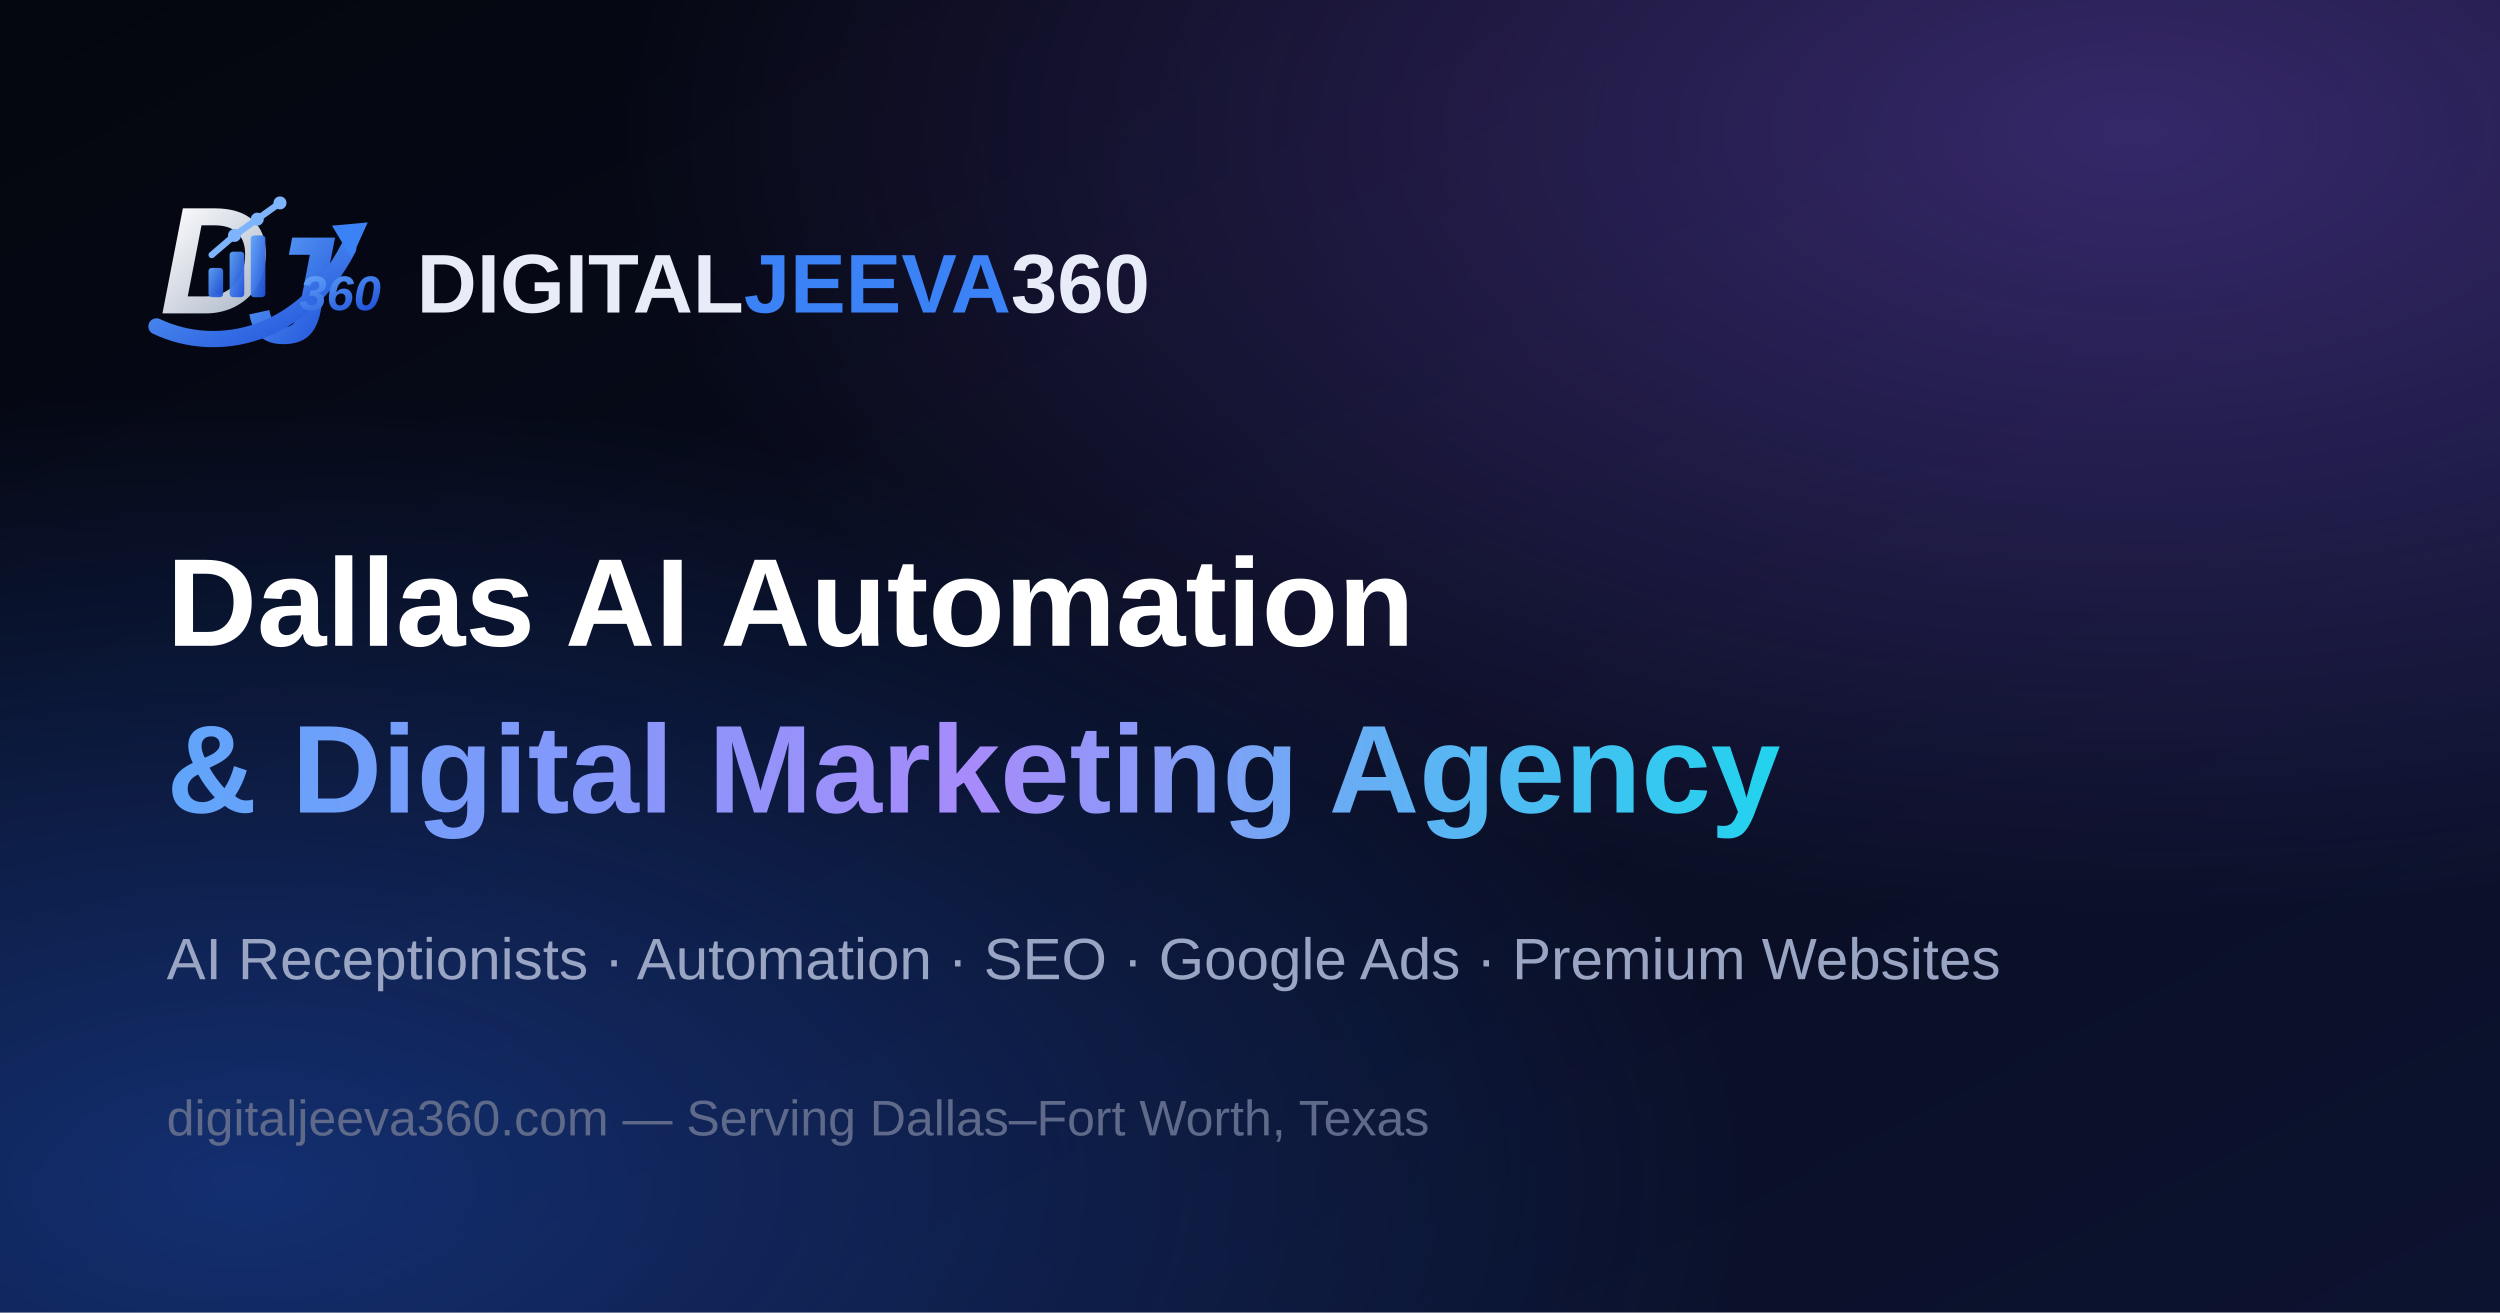
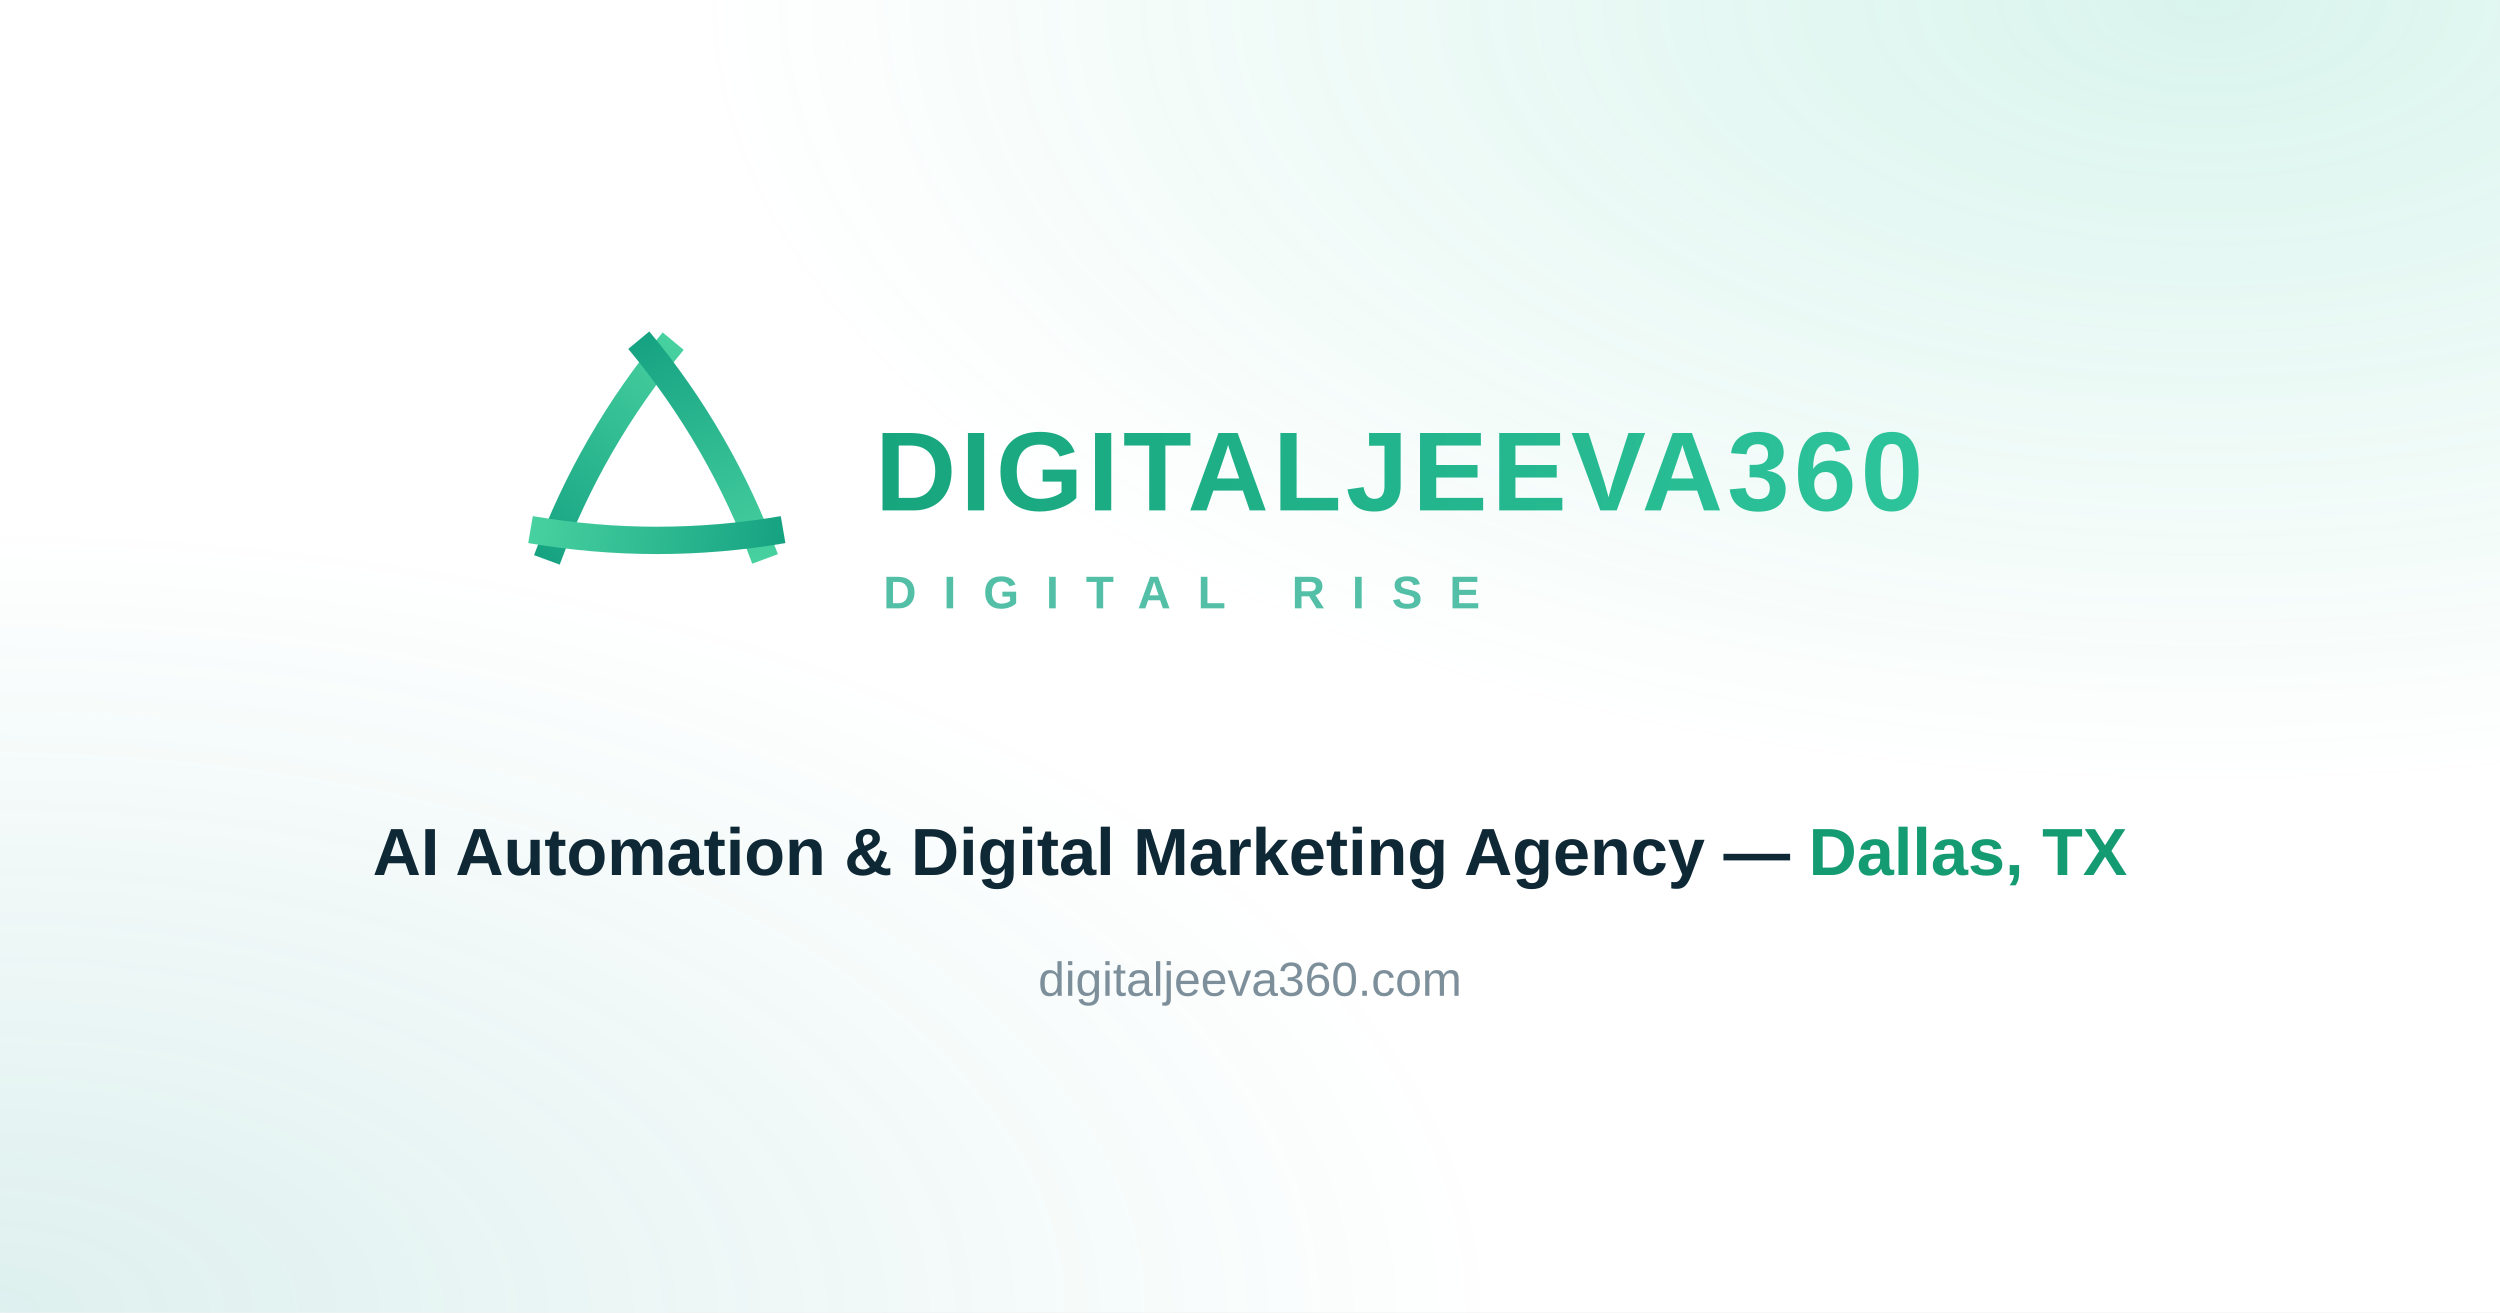
<svg xmlns="http://www.w3.org/2000/svg" width="1200" height="630" viewBox="0 0 1200 630">
  <defs>
-     <linearGradient id="bg" x1="0" y1="0" x2="1" y2="1">
-       <stop offset="0" stop-color="#04060e" />
-       <stop offset="1" stop-color="#0c1330" />
+     <linearGradient id="djword" x1="0" y1="0" x2="1" y2="0">
+       <stop offset="0" stop-color="#17a57d" />
+       <stop offset="1" stop-color="#2ec49b" />
    </linearGradient>
-     <linearGradient id="ac" x1="0" y1="0" x2="1" y2="0">
-       <stop offset="0" stop-color="#60a5fa" />
-       <stop offset="0.5" stop-color="#a78bfa" />
-       <stop offset="1" stop-color="#22d3ee" />
-     </linearGradient>
-     <radialGradient id="glow1" cx="0.85" cy="0.1" r="0.6">
-       <stop offset="0" stop-color="#8b5cf6" stop-opacity="0.35" />
-       <stop offset="1" stop-color="#8b5cf6" stop-opacity="0" />
+     <radialGradient id="glow1" cx="0.88" cy="0" r="0.6">
+       <stop offset="0" stop-color="#2ec49b" stop-opacity="0.18" />
+       <stop offset="1" stop-color="#2ec49b" stop-opacity="0" />
    </radialGradient>
-     <radialGradient id="glow2" cx="0.1" cy="0.9" r="0.6">
-       <stop offset="0" stop-color="#2563eb" stop-opacity="0.4" />
-       <stop offset="1" stop-color="#2563eb" stop-opacity="0" />
+     <radialGradient id="glow2" cx="0" cy="1" r="0.6">
+       <stop offset="0" stop-color="#0d9488" stop-opacity="0.14" />
+       <stop offset="1" stop-color="#0d9488" stop-opacity="0" />
    </radialGradient>
  </defs>
-   <rect width="1200" height="630" fill="url(#bg)" />
+   <rect width="1200" height="630" fill="#ffffff" />
  <rect width="1200" height="630" fill="url(#glow1)" />
  <rect width="1200" height="630" fill="url(#glow2)" />
-   <g transform="translate(72,74) scale(0.78)">
+   <g transform="translate(240,150) scale(1.25)">
    <defs>
-       <linearGradient id="dj-silver" x1="0" y1="0" x2="1" y2="1">
-         <stop offset="0" stop-color="#ffffff" />
-         <stop offset="1" stop-color="#a9b4c6" />
-       </linearGradient>
-       <linearGradient id="dj-blue" x1="0" y1="0" x2="1" y2="1">
-         <stop offset="0" stop-color="#60a5fa" />
-         <stop offset="1" stop-color="#1d4ed8" />
+       <linearGradient id="djknot" x1="95" y1="15" x2="25" y2="105" gradientUnits="userSpaceOnUse">
+         <stop offset="0" stop-color="#4fd8a4" />
+         <stop offset="1" stop-color="#14a181" />
      </linearGradient>
    </defs>
-     <text x="6" y="98" font-family="Arial, Helvetica, sans-serif" font-size="94" font-weight="900" font-style="italic" fill="url(#dj-silver)">D</text>
-     <text x="60" y="116" font-family="Arial, Helvetica, sans-serif" font-size="94" font-weight="900" font-style="italic" fill="url(#dj-blue)">J</text>
-     <g fill="url(#dj-blue)" opacity="0.95">
-       <rect x="36" y="70" width="9" height="18" rx="2" />
-       <rect x="49" y="60" width="9" height="28" rx="2" />
-       <rect x="62" y="50" width="9" height="38" rx="2" />
+     <g stroke="url(#djknot)" stroke-width="10.5" fill="none">
+       <path d="M18 95 Q35 49 66.5 11" />
+       <path d="M18 95 Q35 49 66.5 11" transform="rotate(120 60 63)" />
+       <path d="M18 95 Q35 49 66.5 11" transform="rotate(240 60 63)" />
    </g>
-     <polyline points="38,62 52,50 66,40 80,30" stroke="#7db4fb" stroke-width="4" fill="none" stroke-linecap="round" stroke-linejoin="round" />
-     <circle cx="52" cy="50" r="4" fill="#7db4fb" />
-     <circle cx="66" cy="40" r="4" fill="#7db4fb" />
-     <circle cx="80" cy="30" r="4" fill="#7db4fb" />
-     <path d="M4 106 C 42 124, 94 112, 122 58" fill="none" stroke="url(#dj-blue)" stroke-width="10" stroke-linecap="round" />
-     <polygon points="112,44 134,42 124,64" fill="#3b82f6" />
-     <text x="92" y="96" font-family="Arial, Helvetica, sans-serif" font-size="30" font-weight="800" font-style="italic" fill="url(#dj-blue)">360</text>
  </g>
-   <text x="200" y="150" font-family="Arial, sans-serif" font-size="40" font-weight="800" fill="#e8ecf8">DIGITAL<tspan fill="#3b82f6">JEEVA</tspan>360</text>
-   <text x="80" y="310" font-family="Arial, sans-serif" font-size="60" font-weight="800" fill="#ffffff">Dallas AI Automation</text>
-   <text x="80" y="390" font-family="Arial, sans-serif" font-size="60" font-weight="800" fill="url(#ac)">&amp; Digital Marketing Agency</text>
-   <text x="80" y="470" font-family="Arial, sans-serif" font-size="28" fill="#9aa5c4">AI Receptionists · Automation · SEO · Google Ads · Premium Websites</text>
-   <text x="80" y="545" font-family="Arial, sans-serif" font-size="24" fill="#5f6a8a">digitaljeeva360.com — Serving Dallas–Fort Worth, Texas</text>
+   <text x="420" y="245" font-family="Sora, Montserrat, 'Segoe UI', Arial, sans-serif" font-size="54" font-weight="800" letter-spacing="2" fill="url(#djword)">DIGITALJEEVA360</text>
+   <text x="424" y="292" font-family="Sora, Montserrat, 'Segoe UI', Arial, sans-serif" font-size="22" font-weight="600" letter-spacing="13" fill="#52bfa6">DIGITAL RISE</text>
+   <text x="600" y="420" text-anchor="middle" font-family="Arial, sans-serif" font-size="32" font-weight="700" fill="#0e2836">AI Automation &amp; Digital Marketing Agency — <tspan fill="#149b71">Dallas, TX</tspan>
+   </text>
+   <text x="600" y="478" text-anchor="middle" font-family="Arial, sans-serif" font-size="23" fill="#7d8f9a">digitaljeeva360.com</text>
</svg>
